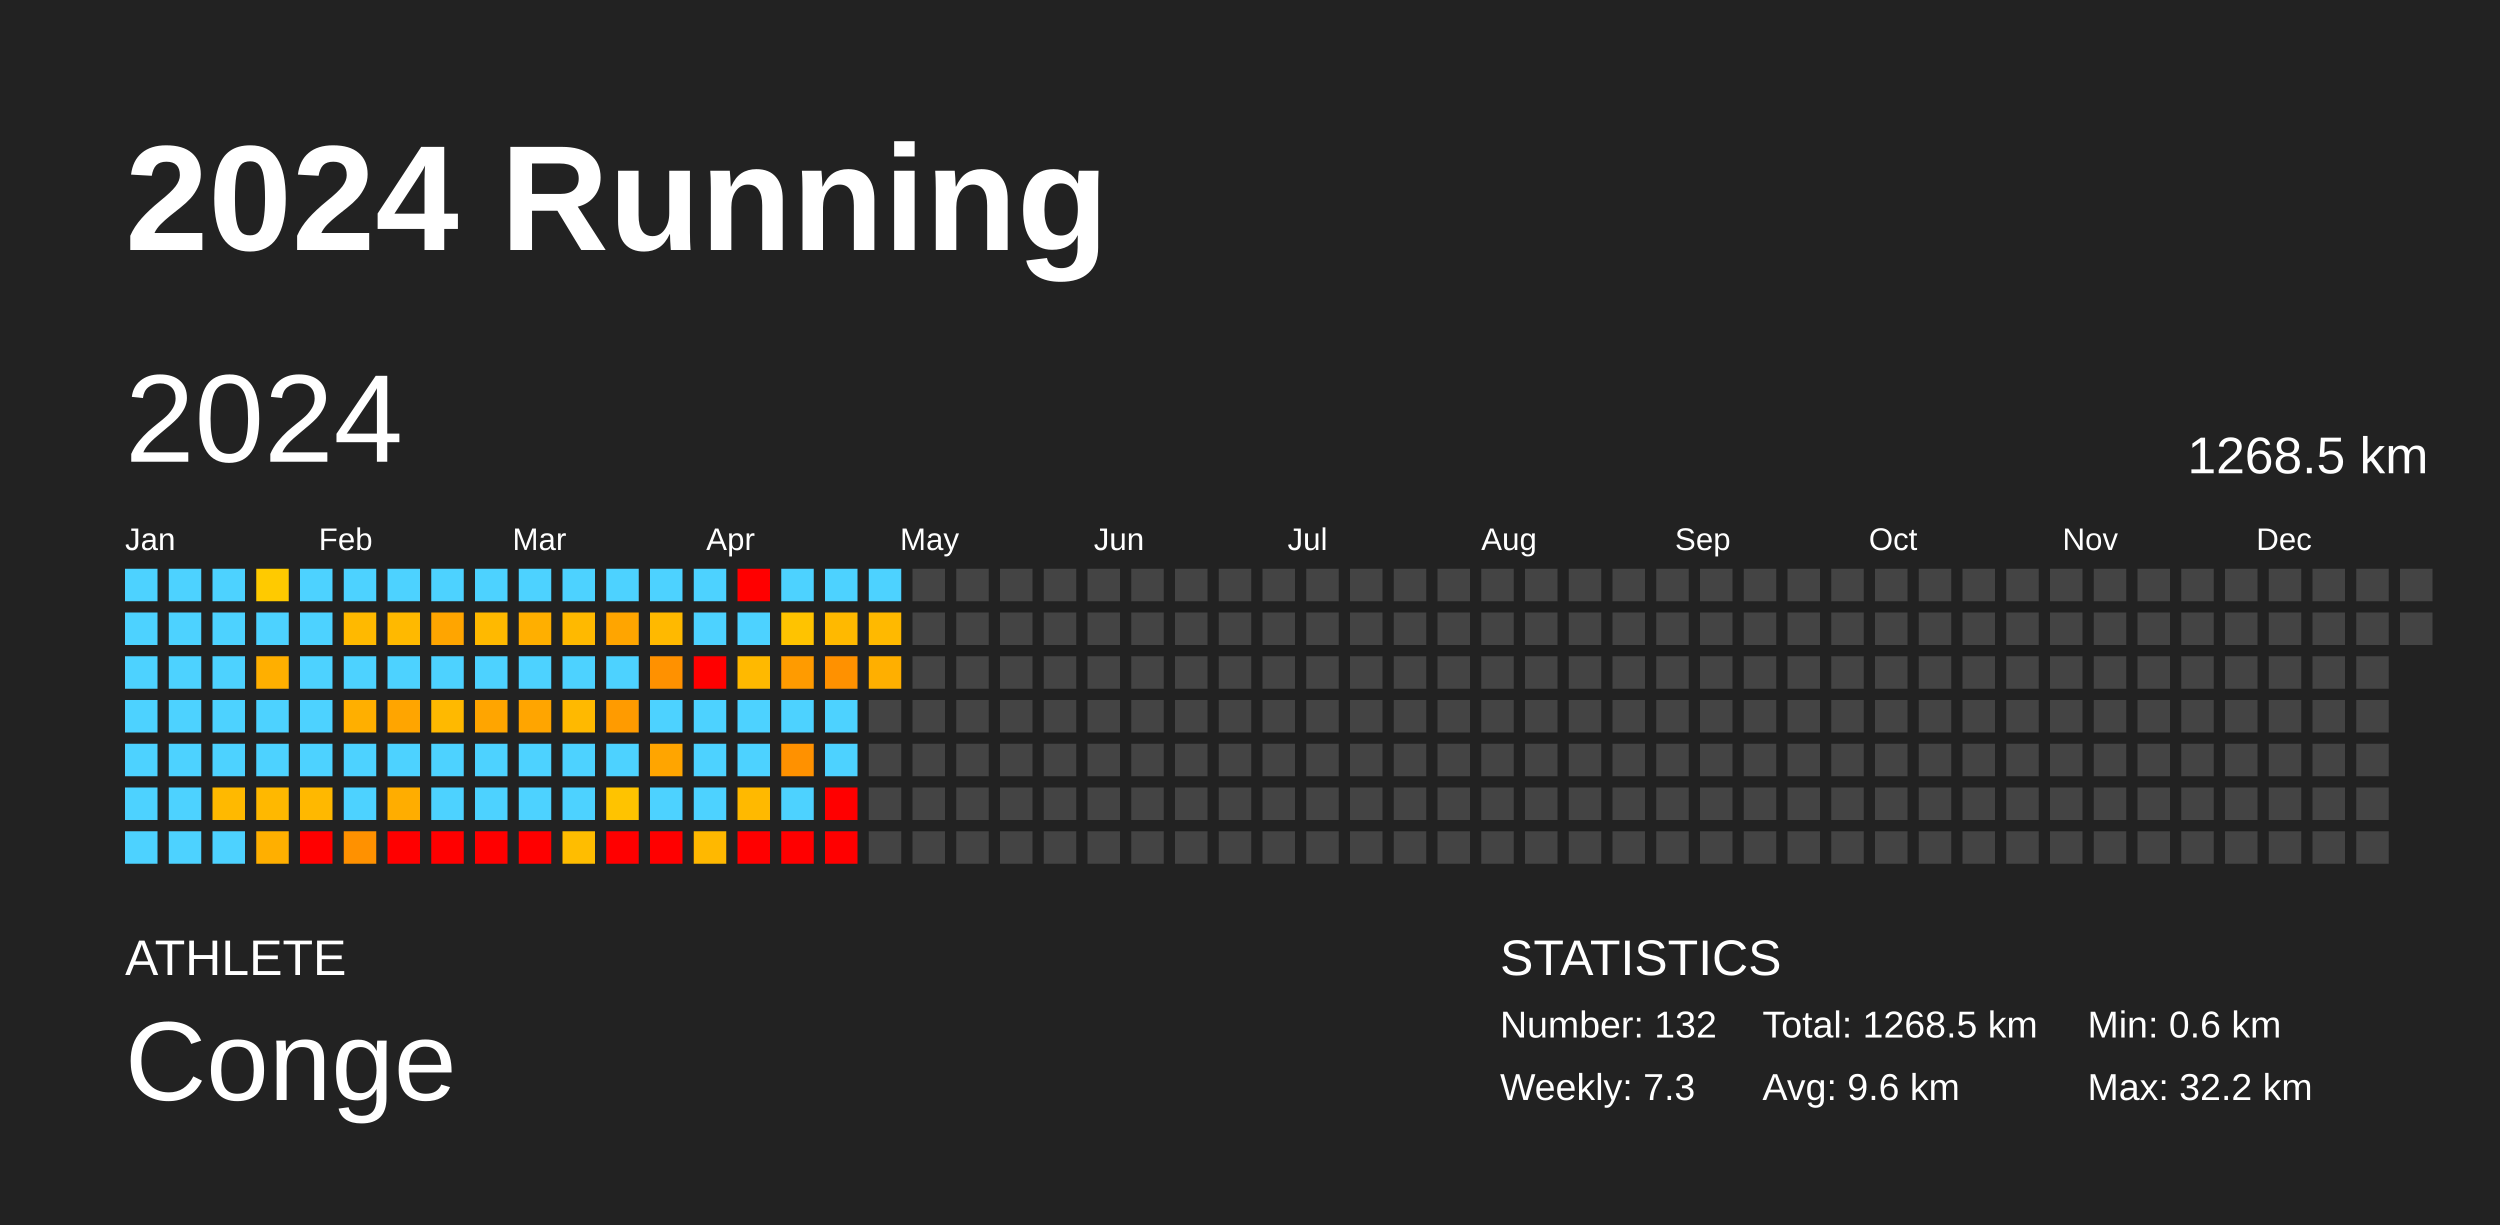
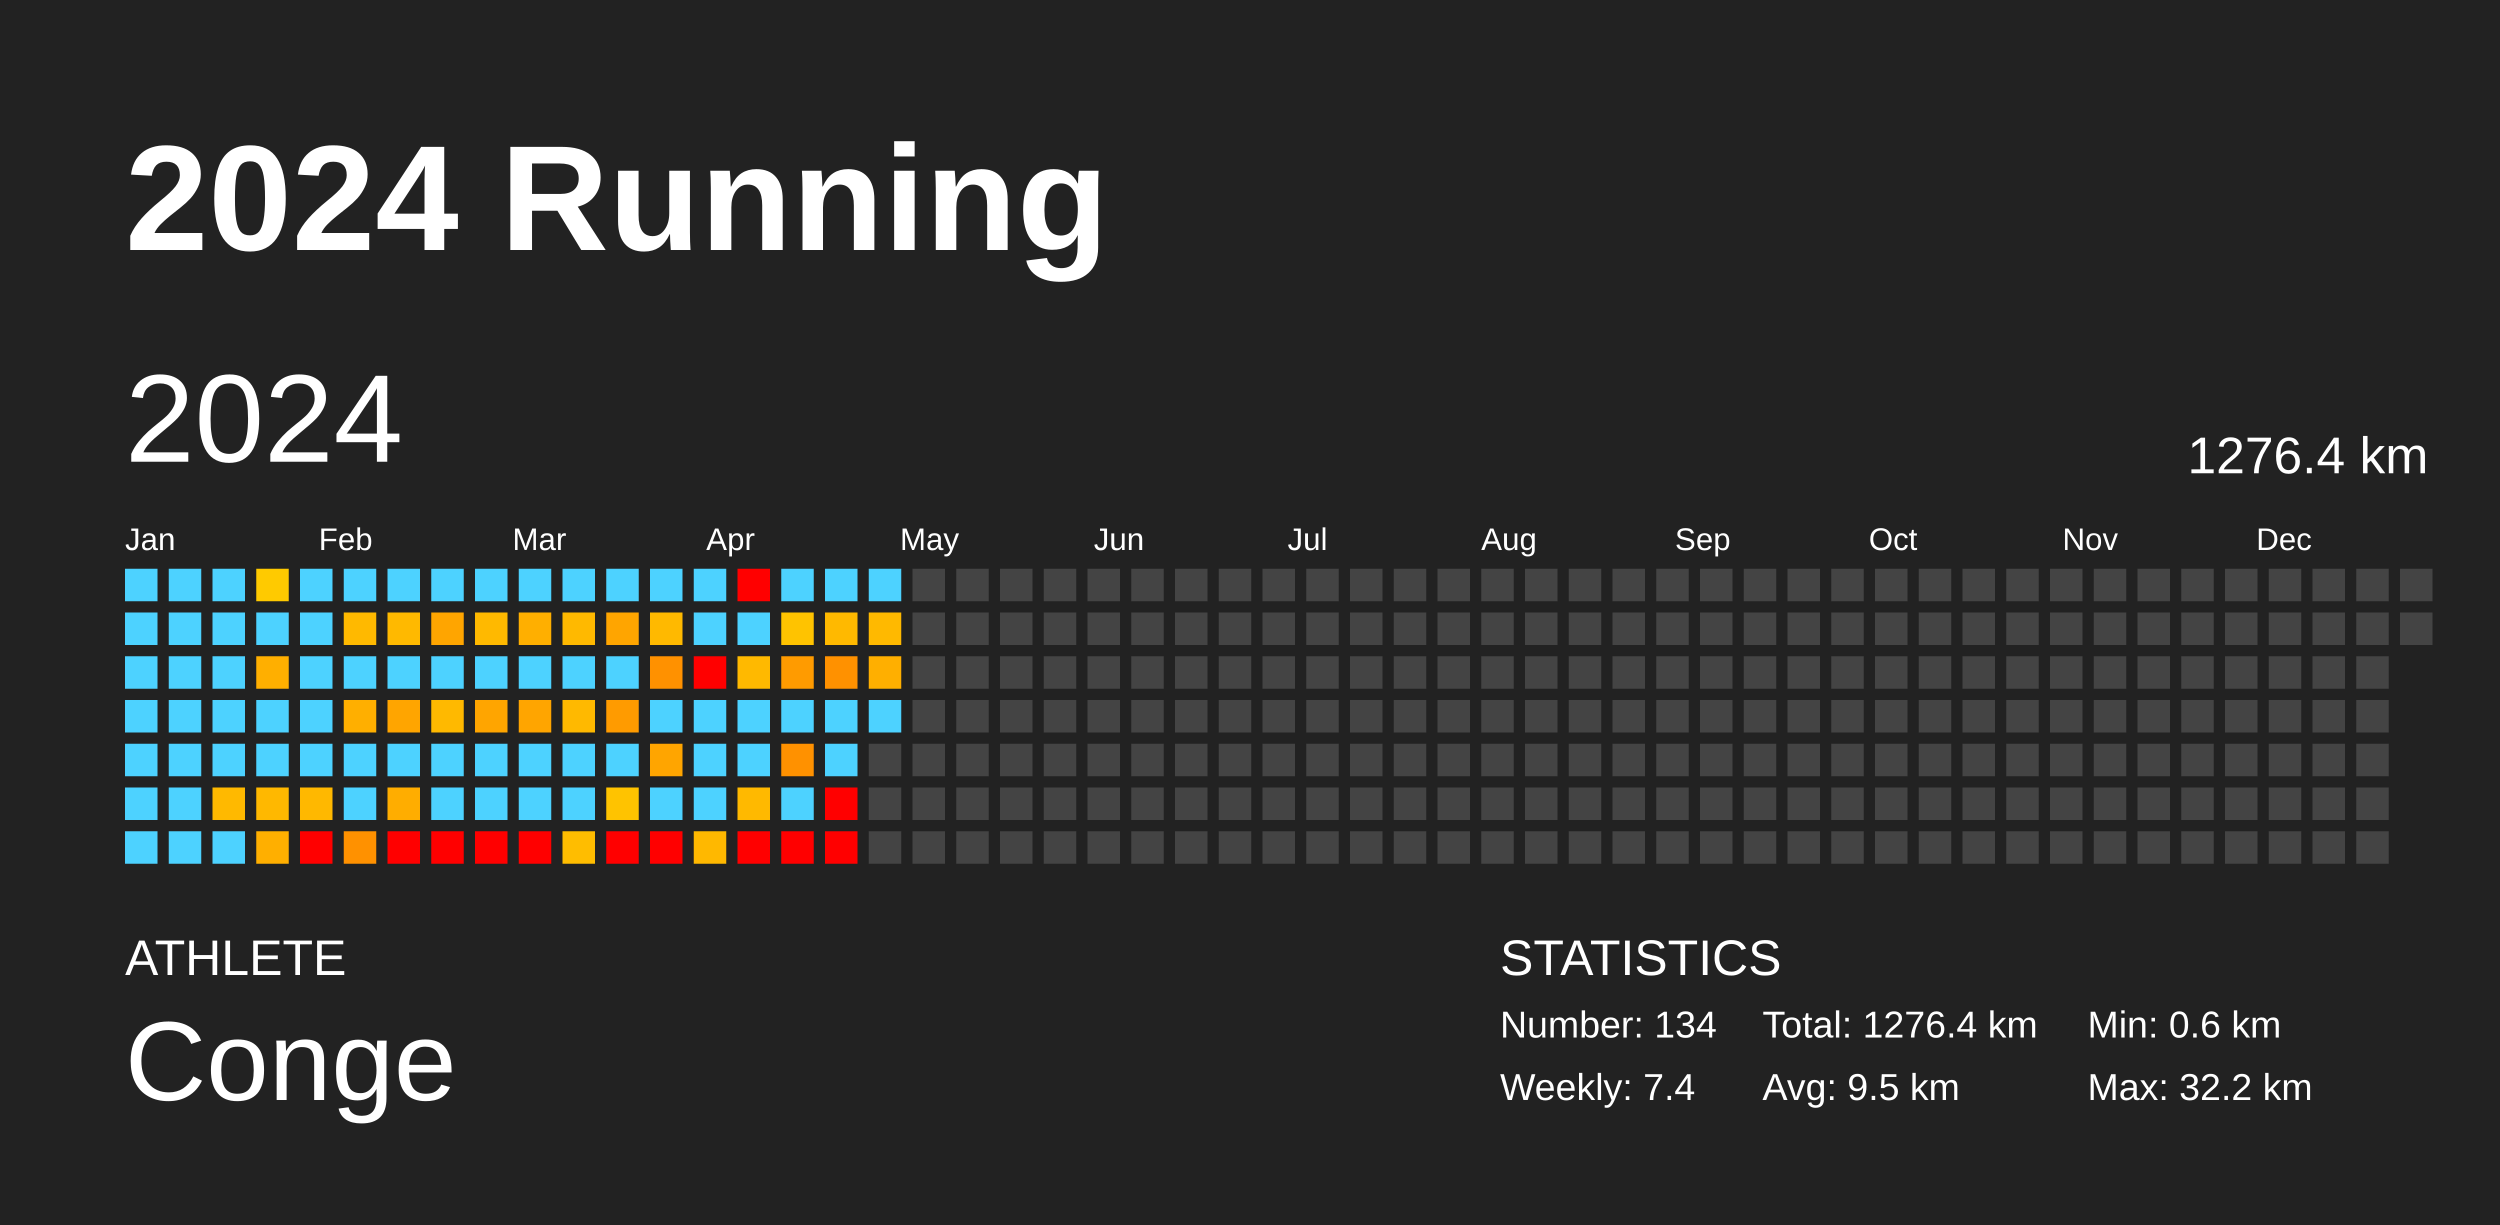
<svg xmlns="http://www.w3.org/2000/svg" baseProfile="full" height="98mm" version="1.1" viewBox="0,0,200,98" width="200mm">
  <defs />
  <rect fill="#222222" height="98" width="200" x="0" y="0" />
  <text fill="#FFFFFF" style="font-size:12px; font-family:Arial; font-weight:bold;" x="10" y="20">2024 Running</text>
  <text fill="#FFFFFF" style="font-size:4px; font-family:Arial" x="10" y="78">ATHLETE</text>
  <text fill="#FFFFFF" style="font-size:9px; font-family:Arial" x="10" y="88">Conge</text>
  <text fill="#FFFFFF" style="font-size:4px; font-family:Arial" x="120" y="78">STATISTICS</text>
-   <text fill="#FFFFFF" style="font-size:3px; font-family:Arial" x="120" y="83">Number: 132</text>
-   <text fill="#FFFFFF" style="font-size:3px; font-family:Arial" x="120" y="88">Weekly: 7.3</text>
-   <text fill="#FFFFFF" style="font-size:3px; font-family:Arial" x="141" y="83">Total: 1268.5 km</text>
-   <text fill="#FFFFFF" style="font-size:3px; font-family:Arial" x="141" y="88">Avg: 9.6 km</text>
+   <text fill="#FFFFFF" style="font-size:3px; font-family:Arial" x="120" y="83">Number: 134</text>
+   <text fill="#FFFFFF" style="font-size:3px; font-family:Arial" x="120" y="88">Weekly: 7.4</text>
+   <text fill="#FFFFFF" style="font-size:3px; font-family:Arial" x="141" y="83">Total: 1276.4 km</text>
+   <text fill="#FFFFFF" style="font-size:3px; font-family:Arial" x="141" y="88">Avg: 9.5 km</text>
  <text fill="#FFFFFF" style="font-size:3px; font-family:Arial" x="167" y="83">Min: 0.6 km</text>
  <text fill="#FFFFFF" style="font-size:3px; font-family:Arial" x="167" y="88">Max: 32.2 km</text>
  <text dominant-baseline="hanging" fill="#FFFFFF" style="font-size:10.0px; font-family:Arial;" x="10" y="30">2024</text>
-   <text dominant-baseline="hanging" fill="#FFFFFF" style="font-size:4.125px; font-family:Arial;" x="175" y="35">1268.5 km</text>
+   <text dominant-baseline="hanging" fill="#FFFFFF" style="font-size:4.125px; font-family:Arial;" x="175" y="35">1276.4 km</text>
  <text fill="#FFFFFF" style="font-size:2.5px; font-family:Arial" x="10.0" y="44">Jan</text>
  <text fill="#FFFFFF" style="font-size:2.5px; font-family:Arial" x="25.5" y="44">Feb</text>
  <text fill="#FFFFFF" style="font-size:2.5px; font-family:Arial" x="41.0" y="44">Mar</text>
  <text fill="#FFFFFF" style="font-size:2.5px; font-family:Arial" x="56.5" y="44">Apr</text>
  <text fill="#FFFFFF" style="font-size:2.5px; font-family:Arial" x="72.0" y="44">May</text>
  <text fill="#FFFFFF" style="font-size:2.5px; font-family:Arial" x="87.5" y="44">Jun</text>
  <text fill="#FFFFFF" style="font-size:2.5px; font-family:Arial" x="103.0" y="44">Jul</text>
  <text fill="#FFFFFF" style="font-size:2.5px; font-family:Arial" x="118.5" y="44">Aug</text>
  <text fill="#FFFFFF" style="font-size:2.5px; font-family:Arial" x="134.0" y="44">Sep</text>
  <text fill="#FFFFFF" style="font-size:2.5px; font-family:Arial" x="149.5" y="44">Oct</text>
  <text fill="#FFFFFF" style="font-size:2.5px; font-family:Arial" x="165.0" y="44">Nov</text>
  <text fill="#FFFFFF" style="font-size:2.5px; font-family:Arial" x="180.5" y="44">Dec</text>
  <rect fill="#4dd2ff" height="2.6" width="2.6" x="10.0" y="45.5" />
  <rect fill="#4dd2ff" height="2.6" width="2.6" x="10.0" y="49.0" />
  <rect fill="#4dd2ff" height="2.6" width="2.6" x="10.0" y="52.5" />
  <rect fill="#4dd2ff" height="2.6" width="2.6" x="10.0" y="56.0" />
  <rect fill="#4dd2ff" height="2.6" width="2.6" x="10.0" y="59.5" />
  <rect fill="#4dd2ff" height="2.6" width="2.6" x="10.0" y="63.0" />
  <rect fill="#4dd2ff" height="2.6" width="2.6" x="10.0" y="66.5" />
  <rect fill="#4dd2ff" height="2.6" width="2.6" x="13.5" y="45.5" />
  <rect fill="#4dd2ff" height="2.6" width="2.6" x="13.5" y="49.0" />
  <rect fill="#4dd2ff" height="2.6" width="2.6" x="13.5" y="52.5" />
  <rect fill="#4dd2ff" height="2.6" width="2.6" x="13.5" y="56.0" />
  <rect fill="#4dd2ff" height="2.6" width="2.6" x="13.5" y="59.5" />
  <rect fill="#4dd2ff" height="2.6" width="2.6" x="13.5" y="63.0" />
  <rect fill="#4dd2ff" height="2.6" width="2.6" x="13.5" y="66.5" />
  <rect fill="#4dd2ff" height="2.6" width="2.6" x="17.0" y="45.5" />
  <rect fill="#4dd2ff" height="2.6" width="2.6" x="17.0" y="49.0" />
  <rect fill="#4dd2ff" height="2.6" width="2.6" x="17.0" y="52.5" />
  <rect fill="#4dd2ff" height="2.6" width="2.6" x="17.0" y="56.0" />
  <rect fill="#4dd2ff" height="2.6" width="2.6" x="17.0" y="59.5" />
  <rect fill="#ffb900" height="2.6" width="2.6" x="17.0" y="63.0" />
  <rect fill="#4dd2ff" height="2.6" width="2.6" x="17.0" y="66.5" />
  <rect fill="#ffca00" height="2.6" width="2.6" x="20.5" y="45.5" />
  <rect fill="#4dd2ff" height="2.6" width="2.6" x="20.5" y="49.0" />
  <rect fill="#ffaf00" height="2.6" width="2.6" x="20.5" y="52.5" />
  <rect fill="#4dd2ff" height="2.6" width="2.6" x="20.5" y="56.0" />
  <rect fill="#4dd2ff" height="2.6" width="2.6" x="20.5" y="59.5" />
  <rect fill="#ffb800" height="2.6" width="2.6" x="20.5" y="63.0" />
  <rect fill="#ffaf00" height="2.6" width="2.6" x="20.5" y="66.5" />
  <rect fill="#4dd2ff" height="2.6" width="2.6" x="24.0" y="45.5" />
  <rect fill="#4dd2ff" height="2.6" width="2.6" x="24.0" y="49.0" />
  <rect fill="#4dd2ff" height="2.6" width="2.6" x="24.0" y="52.5" />
  <rect fill="#4dd2ff" height="2.6" width="2.6" x="24.0" y="56.0" />
  <rect fill="#4dd2ff" height="2.6" width="2.6" x="24.0" y="59.5" />
  <rect fill="#ffb800" height="2.6" width="2.6" x="24.0" y="63.0" />
  <rect fill="red" height="2.6" width="2.6" x="24.0" y="66.5" />
  <rect fill="#4dd2ff" height="2.6" width="2.6" x="27.5" y="45.5" />
  <rect fill="#ffb900" height="2.6" width="2.6" x="27.5" y="49.0" />
  <rect fill="#4dd2ff" height="2.6" width="2.6" x="27.5" y="52.5" />
  <rect fill="#ffaf00" height="2.6" width="2.6" x="27.5" y="56.0" />
  <rect fill="#4dd2ff" height="2.6" width="2.6" x="27.5" y="59.5" />
  <rect fill="#4dd2ff" height="2.6" width="2.6" x="27.5" y="63.0" />
  <rect fill="#ff9100" height="2.6" width="2.6" x="27.5" y="66.5" />
  <rect fill="#4dd2ff" height="2.6" width="2.6" x="31.0" y="45.5" />
  <rect fill="#ffb900" height="2.6" width="2.6" x="31.0" y="49.0" />
  <rect fill="#4dd2ff" height="2.6" width="2.6" x="31.0" y="52.5" />
  <rect fill="#ffa500" height="2.6" width="2.6" x="31.0" y="56.0" />
  <rect fill="#4dd2ff" height="2.6" width="2.6" x="31.0" y="59.5" />
  <rect fill="#ffad00" height="2.6" width="2.6" x="31.0" y="63.0" />
  <rect fill="red" height="2.6" width="2.6" x="31.0" y="66.5" />
  <rect fill="#4dd2ff" height="2.6" width="2.6" x="34.5" y="45.5" />
  <rect fill="#ffa500" height="2.6" width="2.6" x="34.5" y="49.0" />
  <rect fill="#4dd2ff" height="2.6" width="2.6" x="34.5" y="52.5" />
  <rect fill="#ffb900" height="2.6" width="2.6" x="34.5" y="56.0" />
  <rect fill="#4dd2ff" height="2.6" width="2.6" x="34.5" y="59.5" />
  <rect fill="#4dd2ff" height="2.6" width="2.6" x="34.5" y="63.0" />
  <rect fill="red" height="2.6" width="2.6" x="34.5" y="66.5" />
  <rect fill="#4dd2ff" height="2.6" width="2.6" x="38.0" y="45.5" />
  <rect fill="#ffb900" height="2.6" width="2.6" x="38.0" y="49.0" />
  <rect fill="#4dd2ff" height="2.6" width="2.6" x="38.0" y="52.5" />
  <rect fill="#ffa500" height="2.6" width="2.6" x="38.0" y="56.0" />
  <rect fill="#4dd2ff" height="2.6" width="2.6" x="38.0" y="59.5" />
  <rect fill="#4dd2ff" height="2.6" width="2.6" x="38.0" y="63.0" />
  <rect fill="red" height="2.6" width="2.6" x="38.0" y="66.5" />
  <rect fill="#4dd2ff" height="2.6" width="2.6" x="41.5" y="45.5" />
  <rect fill="#ffaf00" height="2.6" width="2.6" x="41.5" y="49.0" />
  <rect fill="#4dd2ff" height="2.6" width="2.6" x="41.5" y="52.5" />
  <rect fill="#ffa500" height="2.6" width="2.6" x="41.5" y="56.0" />
  <rect fill="#4dd2ff" height="2.6" width="2.6" x="41.5" y="59.5" />
  <rect fill="#4dd2ff" height="2.6" width="2.6" x="41.5" y="63.0" />
  <rect fill="red" height="2.6" width="2.6" x="41.5" y="66.5" />
  <rect fill="#4dd2ff" height="2.6" width="2.6" x="45.0" y="45.5" />
  <rect fill="#ffb900" height="2.6" width="2.6" x="45.0" y="49.0" />
  <rect fill="#4dd2ff" height="2.6" width="2.6" x="45.0" y="52.5" />
  <rect fill="#ffb900" height="2.6" width="2.6" x="45.0" y="56.0" />
  <rect fill="#4dd2ff" height="2.6" width="2.6" x="45.0" y="59.5" />
  <rect fill="#4dd2ff" height="2.6" width="2.6" x="45.0" y="63.0" />
  <rect fill="#ffbd00" height="2.6" width="2.6" x="45.0" y="66.5" />
  <rect fill="#4dd2ff" height="2.6" width="2.6" x="48.5" y="45.5" />
  <rect fill="#ffa500" height="2.6" width="2.6" x="48.5" y="49.0" />
  <rect fill="#4dd2ff" height="2.6" width="2.6" x="48.5" y="52.5" />
  <rect fill="#ff9b00" height="2.6" width="2.6" x="48.5" y="56.0" />
  <rect fill="#4dd2ff" height="2.6" width="2.6" x="48.5" y="59.5" />
  <rect fill="#ffc300" height="2.6" width="2.6" x="48.5" y="63.0" />
  <rect fill="red" height="2.6" width="2.6" x="48.5" y="66.5" />
  <rect fill="#4dd2ff" height="2.6" width="2.6" x="52.0" y="45.5" />
  <rect fill="#ffb900" height="2.6" width="2.6" x="52.0" y="49.0" />
  <rect fill="#ff9100" height="2.6" width="2.6" x="52.0" y="52.5" />
  <rect fill="#4dd2ff" height="2.6" width="2.6" x="52.0" y="56.0" />
  <rect fill="#ffa500" height="2.6" width="2.6" x="52.0" y="59.5" />
  <rect fill="#4dd2ff" height="2.6" width="2.6" x="52.0" y="63.0" />
  <rect fill="red" height="2.6" width="2.6" x="52.0" y="66.5" />
  <rect fill="#4dd2ff" height="2.6" width="2.6" x="55.5" y="45.5" />
  <rect fill="#4dd2ff" height="2.6" width="2.6" x="55.5" y="49.0" />
  <rect fill="red" height="2.6" width="2.6" x="55.5" y="52.5" />
  <rect fill="#4dd2ff" height="2.6" width="2.6" x="55.5" y="56.0" />
  <rect fill="#4dd2ff" height="2.6" width="2.6" x="55.5" y="59.5" />
  <rect fill="#4dd2ff" height="2.6" width="2.6" x="55.5" y="63.0" />
  <rect fill="#ffb800" height="2.6" width="2.6" x="55.5" y="66.5" />
  <rect fill="red" height="2.6" width="2.6" x="59.0" y="45.5" />
  <rect fill="#4dd2ff" height="2.6" width="2.6" x="59.0" y="49.0" />
  <rect fill="#ffb900" height="2.6" width="2.6" x="59.0" y="52.5" />
  <rect fill="#4dd2ff" height="2.6" width="2.6" x="59.0" y="56.0" />
  <rect fill="#4dd2ff" height="2.6" width="2.6" x="59.0" y="59.5" />
  <rect fill="#ffb900" height="2.6" width="2.6" x="59.0" y="63.0" />
  <rect fill="red" height="2.6" width="2.6" x="59.0" y="66.5" />
  <rect fill="#4dd2ff" height="2.6" width="2.6" x="62.5" y="45.5" />
  <rect fill="#ffc300" height="2.6" width="2.6" x="62.5" y="49.0" />
  <rect fill="#ff9b00" height="2.6" width="2.6" x="62.5" y="52.5" />
  <rect fill="#4dd2ff" height="2.6" width="2.6" x="62.5" y="56.0" />
  <rect fill="#ff9100" height="2.6" width="2.6" x="62.5" y="59.5" />
  <rect fill="#4dd2ff" height="2.6" width="2.6" x="62.5" y="63.0" />
  <rect fill="red" height="2.6" width="2.6" x="62.5" y="66.5" />
  <rect fill="#4dd2ff" height="2.6" width="2.6" x="66.0" y="45.5" />
  <rect fill="#ffb900" height="2.6" width="2.6" x="66.0" y="49.0" />
  <rect fill="#ff9100" height="2.6" width="2.6" x="66.0" y="52.5" />
  <rect fill="#4dd2ff" height="2.6" width="2.6" x="66.0" y="56.0" />
  <rect fill="#4dd2ff" height="2.6" width="2.6" x="66.0" y="59.5" />
  <rect fill="red" height="2.6" width="2.6" x="66.0" y="63.0" />
  <rect fill="red" height="2.6" width="2.6" x="66.0" y="66.5" />
  <rect fill="#4dd2ff" height="2.6" width="2.6" x="69.5" y="45.5" />
  <rect fill="#ffb900" height="2.6" width="2.6" x="69.5" y="49.0" />
  <rect fill="#ffaf00" height="2.6" width="2.6" x="69.5" y="52.5" />
-   <rect fill="#444444" height="2.6" width="2.6" x="69.5" y="56.0" />
+   <rect fill="#4dd2ff" height="2.6" width="2.6" x="69.5" y="56.0" />
  <rect fill="#444444" height="2.6" width="2.6" x="69.5" y="59.5" />
  <rect fill="#444444" height="2.6" width="2.6" x="69.5" y="63.0" />
  <rect fill="#444444" height="2.6" width="2.6" x="69.5" y="66.5" />
  <rect fill="#444444" height="2.6" width="2.6" x="73.0" y="45.5" />
  <rect fill="#444444" height="2.6" width="2.6" x="73.0" y="49.0" />
  <rect fill="#444444" height="2.6" width="2.6" x="73.0" y="52.5" />
  <rect fill="#444444" height="2.6" width="2.6" x="73.0" y="56.0" />
  <rect fill="#444444" height="2.6" width="2.6" x="73.0" y="59.5" />
  <rect fill="#444444" height="2.6" width="2.6" x="73.0" y="63.0" />
  <rect fill="#444444" height="2.6" width="2.6" x="73.0" y="66.5" />
  <rect fill="#444444" height="2.6" width="2.6" x="76.5" y="45.5" />
  <rect fill="#444444" height="2.6" width="2.6" x="76.5" y="49.0" />
  <rect fill="#444444" height="2.6" width="2.6" x="76.5" y="52.5" />
  <rect fill="#444444" height="2.6" width="2.6" x="76.5" y="56.0" />
  <rect fill="#444444" height="2.6" width="2.6" x="76.5" y="59.5" />
  <rect fill="#444444" height="2.6" width="2.6" x="76.5" y="63.0" />
  <rect fill="#444444" height="2.6" width="2.6" x="76.5" y="66.5" />
  <rect fill="#444444" height="2.6" width="2.6" x="80.0" y="45.5" />
  <rect fill="#444444" height="2.6" width="2.6" x="80.0" y="49.0" />
  <rect fill="#444444" height="2.6" width="2.6" x="80.0" y="52.5" />
  <rect fill="#444444" height="2.6" width="2.6" x="80.0" y="56.0" />
  <rect fill="#444444" height="2.6" width="2.6" x="80.0" y="59.5" />
  <rect fill="#444444" height="2.6" width="2.6" x="80.0" y="63.0" />
  <rect fill="#444444" height="2.6" width="2.6" x="80.0" y="66.5" />
  <rect fill="#444444" height="2.6" width="2.6" x="83.5" y="45.5" />
  <rect fill="#444444" height="2.6" width="2.6" x="83.5" y="49.0" />
  <rect fill="#444444" height="2.6" width="2.6" x="83.5" y="52.5" />
  <rect fill="#444444" height="2.6" width="2.6" x="83.5" y="56.0" />
  <rect fill="#444444" height="2.6" width="2.6" x="83.5" y="59.5" />
  <rect fill="#444444" height="2.6" width="2.6" x="83.5" y="63.0" />
  <rect fill="#444444" height="2.6" width="2.6" x="83.5" y="66.5" />
  <rect fill="#444444" height="2.6" width="2.6" x="87.0" y="45.5" />
  <rect fill="#444444" height="2.6" width="2.6" x="87.0" y="49.0" />
  <rect fill="#444444" height="2.6" width="2.6" x="87.0" y="52.5" />
  <rect fill="#444444" height="2.6" width="2.6" x="87.0" y="56.0" />
  <rect fill="#444444" height="2.6" width="2.6" x="87.0" y="59.5" />
  <rect fill="#444444" height="2.6" width="2.6" x="87.0" y="63.0" />
  <rect fill="#444444" height="2.6" width="2.6" x="87.0" y="66.5" />
  <rect fill="#444444" height="2.6" width="2.6" x="90.5" y="45.5" />
  <rect fill="#444444" height="2.6" width="2.6" x="90.5" y="49.0" />
  <rect fill="#444444" height="2.6" width="2.6" x="90.5" y="52.5" />
  <rect fill="#444444" height="2.6" width="2.6" x="90.5" y="56.0" />
  <rect fill="#444444" height="2.6" width="2.6" x="90.5" y="59.5" />
  <rect fill="#444444" height="2.6" width="2.6" x="90.5" y="63.0" />
  <rect fill="#444444" height="2.6" width="2.6" x="90.5" y="66.5" />
  <rect fill="#444444" height="2.6" width="2.6" x="94.0" y="45.5" />
  <rect fill="#444444" height="2.6" width="2.6" x="94.0" y="49.0" />
  <rect fill="#444444" height="2.6" width="2.6" x="94.0" y="52.5" />
  <rect fill="#444444" height="2.6" width="2.6" x="94.0" y="56.0" />
  <rect fill="#444444" height="2.6" width="2.6" x="94.0" y="59.5" />
  <rect fill="#444444" height="2.6" width="2.6" x="94.0" y="63.0" />
  <rect fill="#444444" height="2.6" width="2.6" x="94.0" y="66.5" />
  <rect fill="#444444" height="2.6" width="2.6" x="97.5" y="45.5" />
  <rect fill="#444444" height="2.6" width="2.6" x="97.5" y="49.0" />
  <rect fill="#444444" height="2.6" width="2.6" x="97.5" y="52.5" />
  <rect fill="#444444" height="2.6" width="2.6" x="97.5" y="56.0" />
  <rect fill="#444444" height="2.6" width="2.6" x="97.5" y="59.5" />
  <rect fill="#444444" height="2.6" width="2.6" x="97.5" y="63.0" />
  <rect fill="#444444" height="2.6" width="2.6" x="97.5" y="66.5" />
  <rect fill="#444444" height="2.6" width="2.6" x="101.0" y="45.5" />
  <rect fill="#444444" height="2.6" width="2.6" x="101.0" y="49.0" />
  <rect fill="#444444" height="2.6" width="2.6" x="101.0" y="52.5" />
  <rect fill="#444444" height="2.6" width="2.6" x="101.0" y="56.0" />
  <rect fill="#444444" height="2.6" width="2.6" x="101.0" y="59.5" />
  <rect fill="#444444" height="2.6" width="2.6" x="101.0" y="63.0" />
  <rect fill="#444444" height="2.6" width="2.6" x="101.0" y="66.5" />
  <rect fill="#444444" height="2.6" width="2.6" x="104.5" y="45.5" />
  <rect fill="#444444" height="2.6" width="2.6" x="104.5" y="49.0" />
  <rect fill="#444444" height="2.6" width="2.6" x="104.5" y="52.5" />
  <rect fill="#444444" height="2.6" width="2.6" x="104.5" y="56.0" />
  <rect fill="#444444" height="2.6" width="2.6" x="104.5" y="59.5" />
  <rect fill="#444444" height="2.6" width="2.6" x="104.5" y="63.0" />
  <rect fill="#444444" height="2.6" width="2.6" x="104.5" y="66.5" />
  <rect fill="#444444" height="2.6" width="2.6" x="108.0" y="45.5" />
  <rect fill="#444444" height="2.6" width="2.6" x="108.0" y="49.0" />
  <rect fill="#444444" height="2.6" width="2.6" x="108.0" y="52.5" />
  <rect fill="#444444" height="2.6" width="2.6" x="108.0" y="56.0" />
  <rect fill="#444444" height="2.6" width="2.6" x="108.0" y="59.5" />
  <rect fill="#444444" height="2.6" width="2.6" x="108.0" y="63.0" />
  <rect fill="#444444" height="2.6" width="2.6" x="108.0" y="66.5" />
  <rect fill="#444444" height="2.6" width="2.6" x="111.5" y="45.5" />
  <rect fill="#444444" height="2.6" width="2.6" x="111.5" y="49.0" />
  <rect fill="#444444" height="2.6" width="2.6" x="111.5" y="52.5" />
  <rect fill="#444444" height="2.6" width="2.6" x="111.5" y="56.0" />
  <rect fill="#444444" height="2.6" width="2.6" x="111.5" y="59.5" />
  <rect fill="#444444" height="2.6" width="2.6" x="111.5" y="63.0" />
  <rect fill="#444444" height="2.6" width="2.6" x="111.5" y="66.5" />
  <rect fill="#444444" height="2.6" width="2.6" x="115.0" y="45.5" />
  <rect fill="#444444" height="2.6" width="2.6" x="115.0" y="49.0" />
  <rect fill="#444444" height="2.6" width="2.6" x="115.0" y="52.5" />
  <rect fill="#444444" height="2.6" width="2.6" x="115.0" y="56.0" />
  <rect fill="#444444" height="2.6" width="2.6" x="115.0" y="59.5" />
  <rect fill="#444444" height="2.6" width="2.6" x="115.0" y="63.0" />
  <rect fill="#444444" height="2.6" width="2.6" x="115.0" y="66.5" />
  <rect fill="#444444" height="2.6" width="2.6" x="118.5" y="45.5" />
  <rect fill="#444444" height="2.6" width="2.6" x="118.5" y="49.0" />
  <rect fill="#444444" height="2.6" width="2.6" x="118.5" y="52.5" />
  <rect fill="#444444" height="2.6" width="2.6" x="118.5" y="56.0" />
  <rect fill="#444444" height="2.6" width="2.6" x="118.5" y="59.5" />
  <rect fill="#444444" height="2.6" width="2.6" x="118.5" y="63.0" />
  <rect fill="#444444" height="2.6" width="2.6" x="118.5" y="66.5" />
  <rect fill="#444444" height="2.6" width="2.6" x="122.0" y="45.5" />
  <rect fill="#444444" height="2.6" width="2.6" x="122.0" y="49.0" />
  <rect fill="#444444" height="2.6" width="2.6" x="122.0" y="52.5" />
  <rect fill="#444444" height="2.6" width="2.6" x="122.0" y="56.0" />
  <rect fill="#444444" height="2.6" width="2.6" x="122.0" y="59.5" />
  <rect fill="#444444" height="2.6" width="2.6" x="122.0" y="63.0" />
  <rect fill="#444444" height="2.6" width="2.6" x="122.0" y="66.5" />
  <rect fill="#444444" height="2.6" width="2.6" x="125.5" y="45.5" />
  <rect fill="#444444" height="2.6" width="2.6" x="125.5" y="49.0" />
  <rect fill="#444444" height="2.6" width="2.6" x="125.5" y="52.5" />
  <rect fill="#444444" height="2.6" width="2.6" x="125.5" y="56.0" />
  <rect fill="#444444" height="2.6" width="2.6" x="125.5" y="59.5" />
  <rect fill="#444444" height="2.6" width="2.6" x="125.5" y="63.0" />
  <rect fill="#444444" height="2.6" width="2.6" x="125.5" y="66.5" />
  <rect fill="#444444" height="2.6" width="2.6" x="129.0" y="45.5" />
  <rect fill="#444444" height="2.6" width="2.6" x="129.0" y="49.0" />
  <rect fill="#444444" height="2.6" width="2.6" x="129.0" y="52.5" />
  <rect fill="#444444" height="2.6" width="2.6" x="129.0" y="56.0" />
  <rect fill="#444444" height="2.6" width="2.6" x="129.0" y="59.5" />
  <rect fill="#444444" height="2.6" width="2.6" x="129.0" y="63.0" />
  <rect fill="#444444" height="2.6" width="2.6" x="129.0" y="66.5" />
  <rect fill="#444444" height="2.6" width="2.6" x="132.5" y="45.5" />
  <rect fill="#444444" height="2.6" width="2.6" x="132.5" y="49.0" />
  <rect fill="#444444" height="2.6" width="2.6" x="132.5" y="52.5" />
  <rect fill="#444444" height="2.6" width="2.6" x="132.5" y="56.0" />
  <rect fill="#444444" height="2.6" width="2.6" x="132.5" y="59.5" />
  <rect fill="#444444" height="2.6" width="2.6" x="132.5" y="63.0" />
  <rect fill="#444444" height="2.6" width="2.6" x="132.5" y="66.5" />
  <rect fill="#444444" height="2.6" width="2.6" x="136.0" y="45.5" />
  <rect fill="#444444" height="2.6" width="2.6" x="136.0" y="49.0" />
  <rect fill="#444444" height="2.6" width="2.6" x="136.0" y="52.5" />
  <rect fill="#444444" height="2.6" width="2.6" x="136.0" y="56.0" />
  <rect fill="#444444" height="2.6" width="2.6" x="136.0" y="59.5" />
  <rect fill="#444444" height="2.6" width="2.6" x="136.0" y="63.0" />
  <rect fill="#444444" height="2.6" width="2.6" x="136.0" y="66.5" />
  <rect fill="#444444" height="2.6" width="2.6" x="139.5" y="45.5" />
  <rect fill="#444444" height="2.6" width="2.6" x="139.5" y="49.0" />
  <rect fill="#444444" height="2.6" width="2.6" x="139.5" y="52.5" />
  <rect fill="#444444" height="2.6" width="2.6" x="139.5" y="56.0" />
  <rect fill="#444444" height="2.6" width="2.6" x="139.5" y="59.5" />
  <rect fill="#444444" height="2.6" width="2.6" x="139.5" y="63.0" />
  <rect fill="#444444" height="2.6" width="2.6" x="139.5" y="66.5" />
  <rect fill="#444444" height="2.6" width="2.6" x="143.0" y="45.5" />
  <rect fill="#444444" height="2.6" width="2.6" x="143.0" y="49.0" />
  <rect fill="#444444" height="2.6" width="2.6" x="143.0" y="52.5" />
  <rect fill="#444444" height="2.6" width="2.6" x="143.0" y="56.0" />
  <rect fill="#444444" height="2.6" width="2.6" x="143.0" y="59.5" />
  <rect fill="#444444" height="2.6" width="2.6" x="143.0" y="63.0" />
  <rect fill="#444444" height="2.6" width="2.6" x="143.0" y="66.5" />
  <rect fill="#444444" height="2.6" width="2.6" x="146.5" y="45.5" />
  <rect fill="#444444" height="2.6" width="2.6" x="146.5" y="49.0" />
  <rect fill="#444444" height="2.6" width="2.6" x="146.5" y="52.5" />
  <rect fill="#444444" height="2.6" width="2.6" x="146.5" y="56.0" />
  <rect fill="#444444" height="2.6" width="2.6" x="146.5" y="59.5" />
  <rect fill="#444444" height="2.6" width="2.6" x="146.5" y="63.0" />
  <rect fill="#444444" height="2.6" width="2.6" x="146.5" y="66.5" />
  <rect fill="#444444" height="2.6" width="2.6" x="150.0" y="45.5" />
  <rect fill="#444444" height="2.6" width="2.6" x="150.0" y="49.0" />
  <rect fill="#444444" height="2.6" width="2.6" x="150.0" y="52.5" />
  <rect fill="#444444" height="2.6" width="2.6" x="150.0" y="56.0" />
  <rect fill="#444444" height="2.6" width="2.6" x="150.0" y="59.5" />
  <rect fill="#444444" height="2.6" width="2.6" x="150.0" y="63.0" />
  <rect fill="#444444" height="2.6" width="2.6" x="150.0" y="66.5" />
  <rect fill="#444444" height="2.6" width="2.6" x="153.5" y="45.5" />
  <rect fill="#444444" height="2.6" width="2.6" x="153.5" y="49.0" />
  <rect fill="#444444" height="2.6" width="2.6" x="153.5" y="52.5" />
  <rect fill="#444444" height="2.6" width="2.6" x="153.5" y="56.0" />
  <rect fill="#444444" height="2.6" width="2.6" x="153.5" y="59.5" />
  <rect fill="#444444" height="2.6" width="2.6" x="153.5" y="63.0" />
  <rect fill="#444444" height="2.6" width="2.6" x="153.5" y="66.5" />
  <rect fill="#444444" height="2.6" width="2.6" x="157.0" y="45.5" />
  <rect fill="#444444" height="2.6" width="2.6" x="157.0" y="49.0" />
  <rect fill="#444444" height="2.6" width="2.6" x="157.0" y="52.5" />
  <rect fill="#444444" height="2.6" width="2.6" x="157.0" y="56.0" />
  <rect fill="#444444" height="2.6" width="2.6" x="157.0" y="59.5" />
  <rect fill="#444444" height="2.6" width="2.6" x="157.0" y="63.0" />
  <rect fill="#444444" height="2.6" width="2.6" x="157.0" y="66.5" />
  <rect fill="#444444" height="2.6" width="2.6" x="160.5" y="45.5" />
  <rect fill="#444444" height="2.6" width="2.6" x="160.5" y="49.0" />
  <rect fill="#444444" height="2.6" width="2.6" x="160.5" y="52.5" />
  <rect fill="#444444" height="2.6" width="2.6" x="160.5" y="56.0" />
  <rect fill="#444444" height="2.6" width="2.6" x="160.5" y="59.5" />
  <rect fill="#444444" height="2.6" width="2.6" x="160.5" y="63.0" />
  <rect fill="#444444" height="2.6" width="2.6" x="160.5" y="66.5" />
  <rect fill="#444444" height="2.6" width="2.6" x="164.0" y="45.5" />
  <rect fill="#444444" height="2.6" width="2.6" x="164.0" y="49.0" />
  <rect fill="#444444" height="2.6" width="2.6" x="164.0" y="52.5" />
  <rect fill="#444444" height="2.6" width="2.6" x="164.0" y="56.0" />
  <rect fill="#444444" height="2.6" width="2.6" x="164.0" y="59.5" />
  <rect fill="#444444" height="2.6" width="2.6" x="164.0" y="63.0" />
  <rect fill="#444444" height="2.6" width="2.6" x="164.0" y="66.5" />
  <rect fill="#444444" height="2.6" width="2.6" x="167.5" y="45.5" />
  <rect fill="#444444" height="2.6" width="2.6" x="167.5" y="49.0" />
  <rect fill="#444444" height="2.6" width="2.6" x="167.5" y="52.5" />
  <rect fill="#444444" height="2.6" width="2.6" x="167.5" y="56.0" />
  <rect fill="#444444" height="2.6" width="2.6" x="167.5" y="59.5" />
  <rect fill="#444444" height="2.6" width="2.6" x="167.5" y="63.0" />
  <rect fill="#444444" height="2.6" width="2.6" x="167.5" y="66.5" />
  <rect fill="#444444" height="2.6" width="2.6" x="171.0" y="45.5" />
  <rect fill="#444444" height="2.6" width="2.6" x="171.0" y="49.0" />
  <rect fill="#444444" height="2.6" width="2.6" x="171.0" y="52.5" />
  <rect fill="#444444" height="2.6" width="2.6" x="171.0" y="56.0" />
  <rect fill="#444444" height="2.6" width="2.6" x="171.0" y="59.5" />
  <rect fill="#444444" height="2.6" width="2.6" x="171.0" y="63.0" />
  <rect fill="#444444" height="2.6" width="2.6" x="171.0" y="66.5" />
  <rect fill="#444444" height="2.6" width="2.6" x="174.5" y="45.5" />
  <rect fill="#444444" height="2.6" width="2.6" x="174.5" y="49.0" />
  <rect fill="#444444" height="2.6" width="2.6" x="174.5" y="52.5" />
  <rect fill="#444444" height="2.6" width="2.6" x="174.5" y="56.0" />
  <rect fill="#444444" height="2.6" width="2.6" x="174.5" y="59.5" />
  <rect fill="#444444" height="2.6" width="2.6" x="174.5" y="63.0" />
  <rect fill="#444444" height="2.6" width="2.6" x="174.5" y="66.5" />
  <rect fill="#444444" height="2.6" width="2.6" x="178.0" y="45.5" />
  <rect fill="#444444" height="2.6" width="2.6" x="178.0" y="49.0" />
  <rect fill="#444444" height="2.6" width="2.6" x="178.0" y="52.5" />
  <rect fill="#444444" height="2.6" width="2.6" x="178.0" y="56.0" />
  <rect fill="#444444" height="2.6" width="2.6" x="178.0" y="59.5" />
  <rect fill="#444444" height="2.6" width="2.6" x="178.0" y="63.0" />
  <rect fill="#444444" height="2.6" width="2.6" x="178.0" y="66.5" />
  <rect fill="#444444" height="2.6" width="2.6" x="181.5" y="45.5" />
  <rect fill="#444444" height="2.6" width="2.6" x="181.5" y="49.0" />
  <rect fill="#444444" height="2.6" width="2.6" x="181.5" y="52.5" />
  <rect fill="#444444" height="2.6" width="2.6" x="181.5" y="56.0" />
  <rect fill="#444444" height="2.6" width="2.6" x="181.5" y="59.5" />
  <rect fill="#444444" height="2.6" width="2.6" x="181.5" y="63.0" />
  <rect fill="#444444" height="2.6" width="2.6" x="181.5" y="66.5" />
  <rect fill="#444444" height="2.6" width="2.6" x="185.0" y="45.5" />
  <rect fill="#444444" height="2.6" width="2.6" x="185.0" y="49.0" />
  <rect fill="#444444" height="2.6" width="2.6" x="185.0" y="52.5" />
  <rect fill="#444444" height="2.6" width="2.6" x="185.0" y="56.0" />
  <rect fill="#444444" height="2.6" width="2.6" x="185.0" y="59.5" />
  <rect fill="#444444" height="2.6" width="2.6" x="185.0" y="63.0" />
  <rect fill="#444444" height="2.6" width="2.6" x="185.0" y="66.5" />
  <rect fill="#444444" height="2.6" width="2.6" x="188.5" y="45.5" />
  <rect fill="#444444" height="2.6" width="2.6" x="188.5" y="49.0" />
  <rect fill="#444444" height="2.6" width="2.6" x="188.5" y="52.5" />
  <rect fill="#444444" height="2.6" width="2.6" x="188.5" y="56.0" />
  <rect fill="#444444" height="2.6" width="2.6" x="188.5" y="59.5" />
  <rect fill="#444444" height="2.6" width="2.6" x="188.5" y="63.0" />
  <rect fill="#444444" height="2.6" width="2.6" x="188.5" y="66.5" />
  <rect fill="#444444" height="2.6" width="2.6" x="192.0" y="45.5" />
  <rect fill="#444444" height="2.6" width="2.6" x="192.0" y="49.0" />
</svg>
